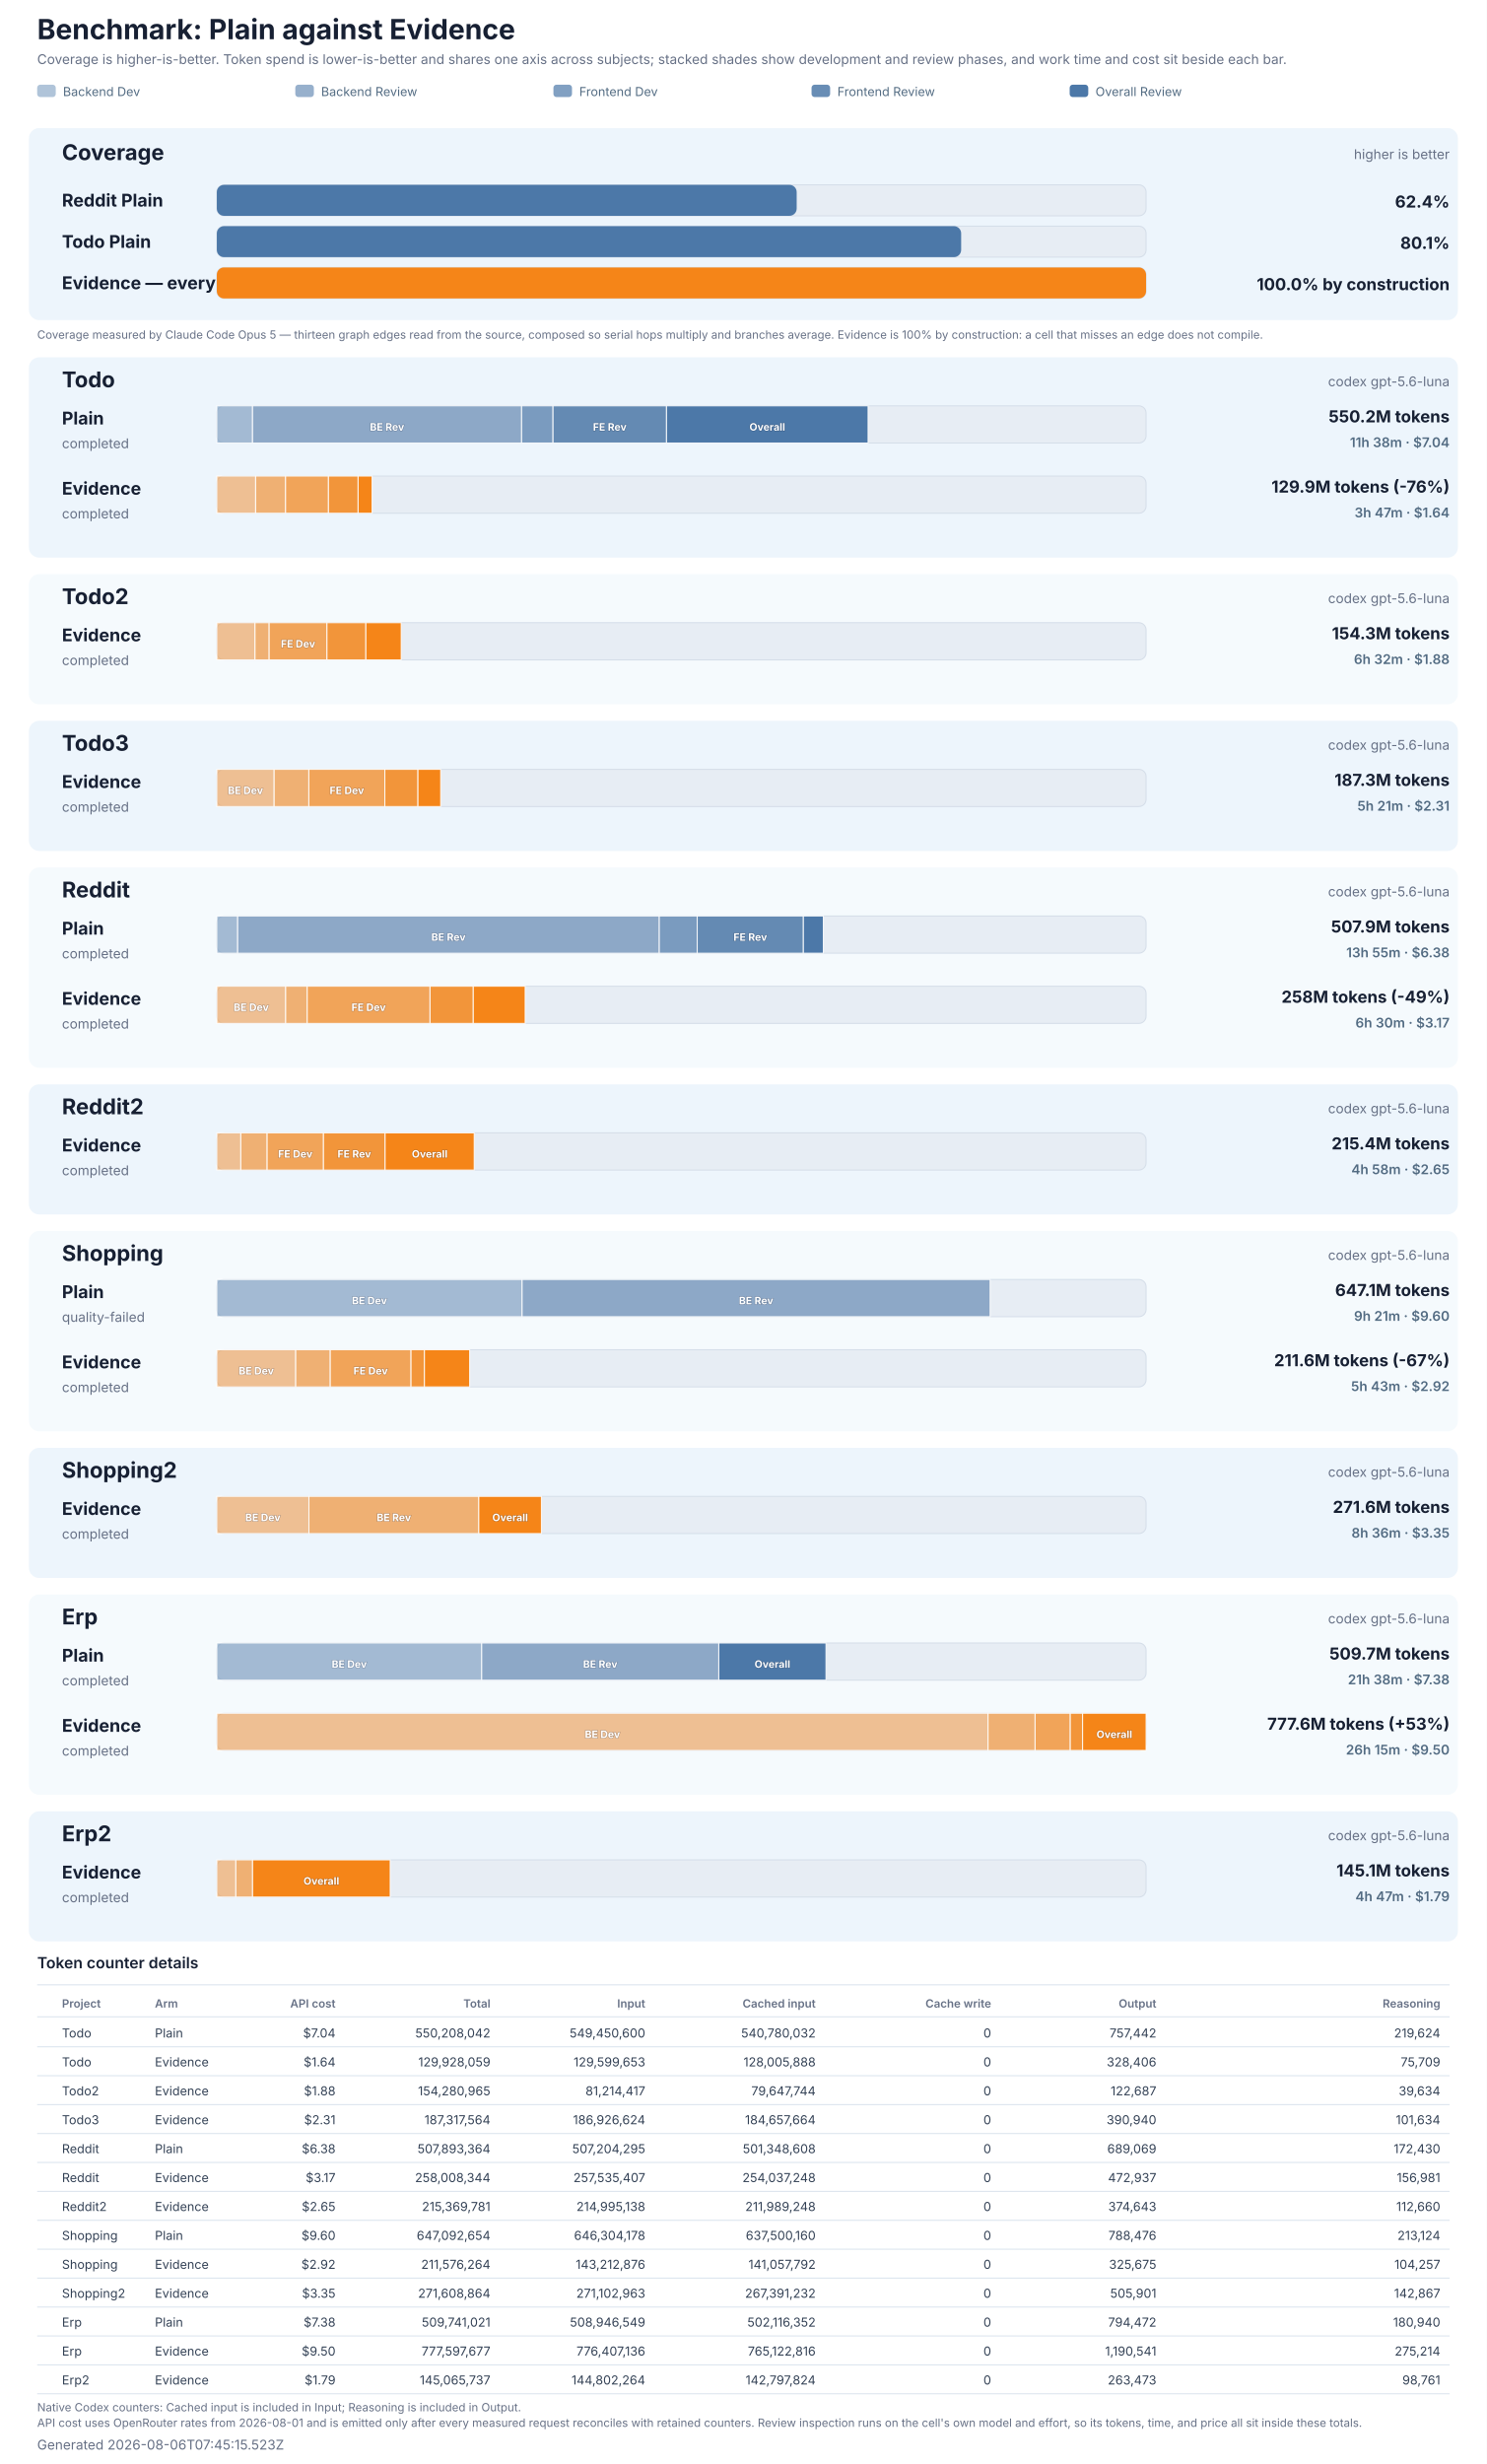
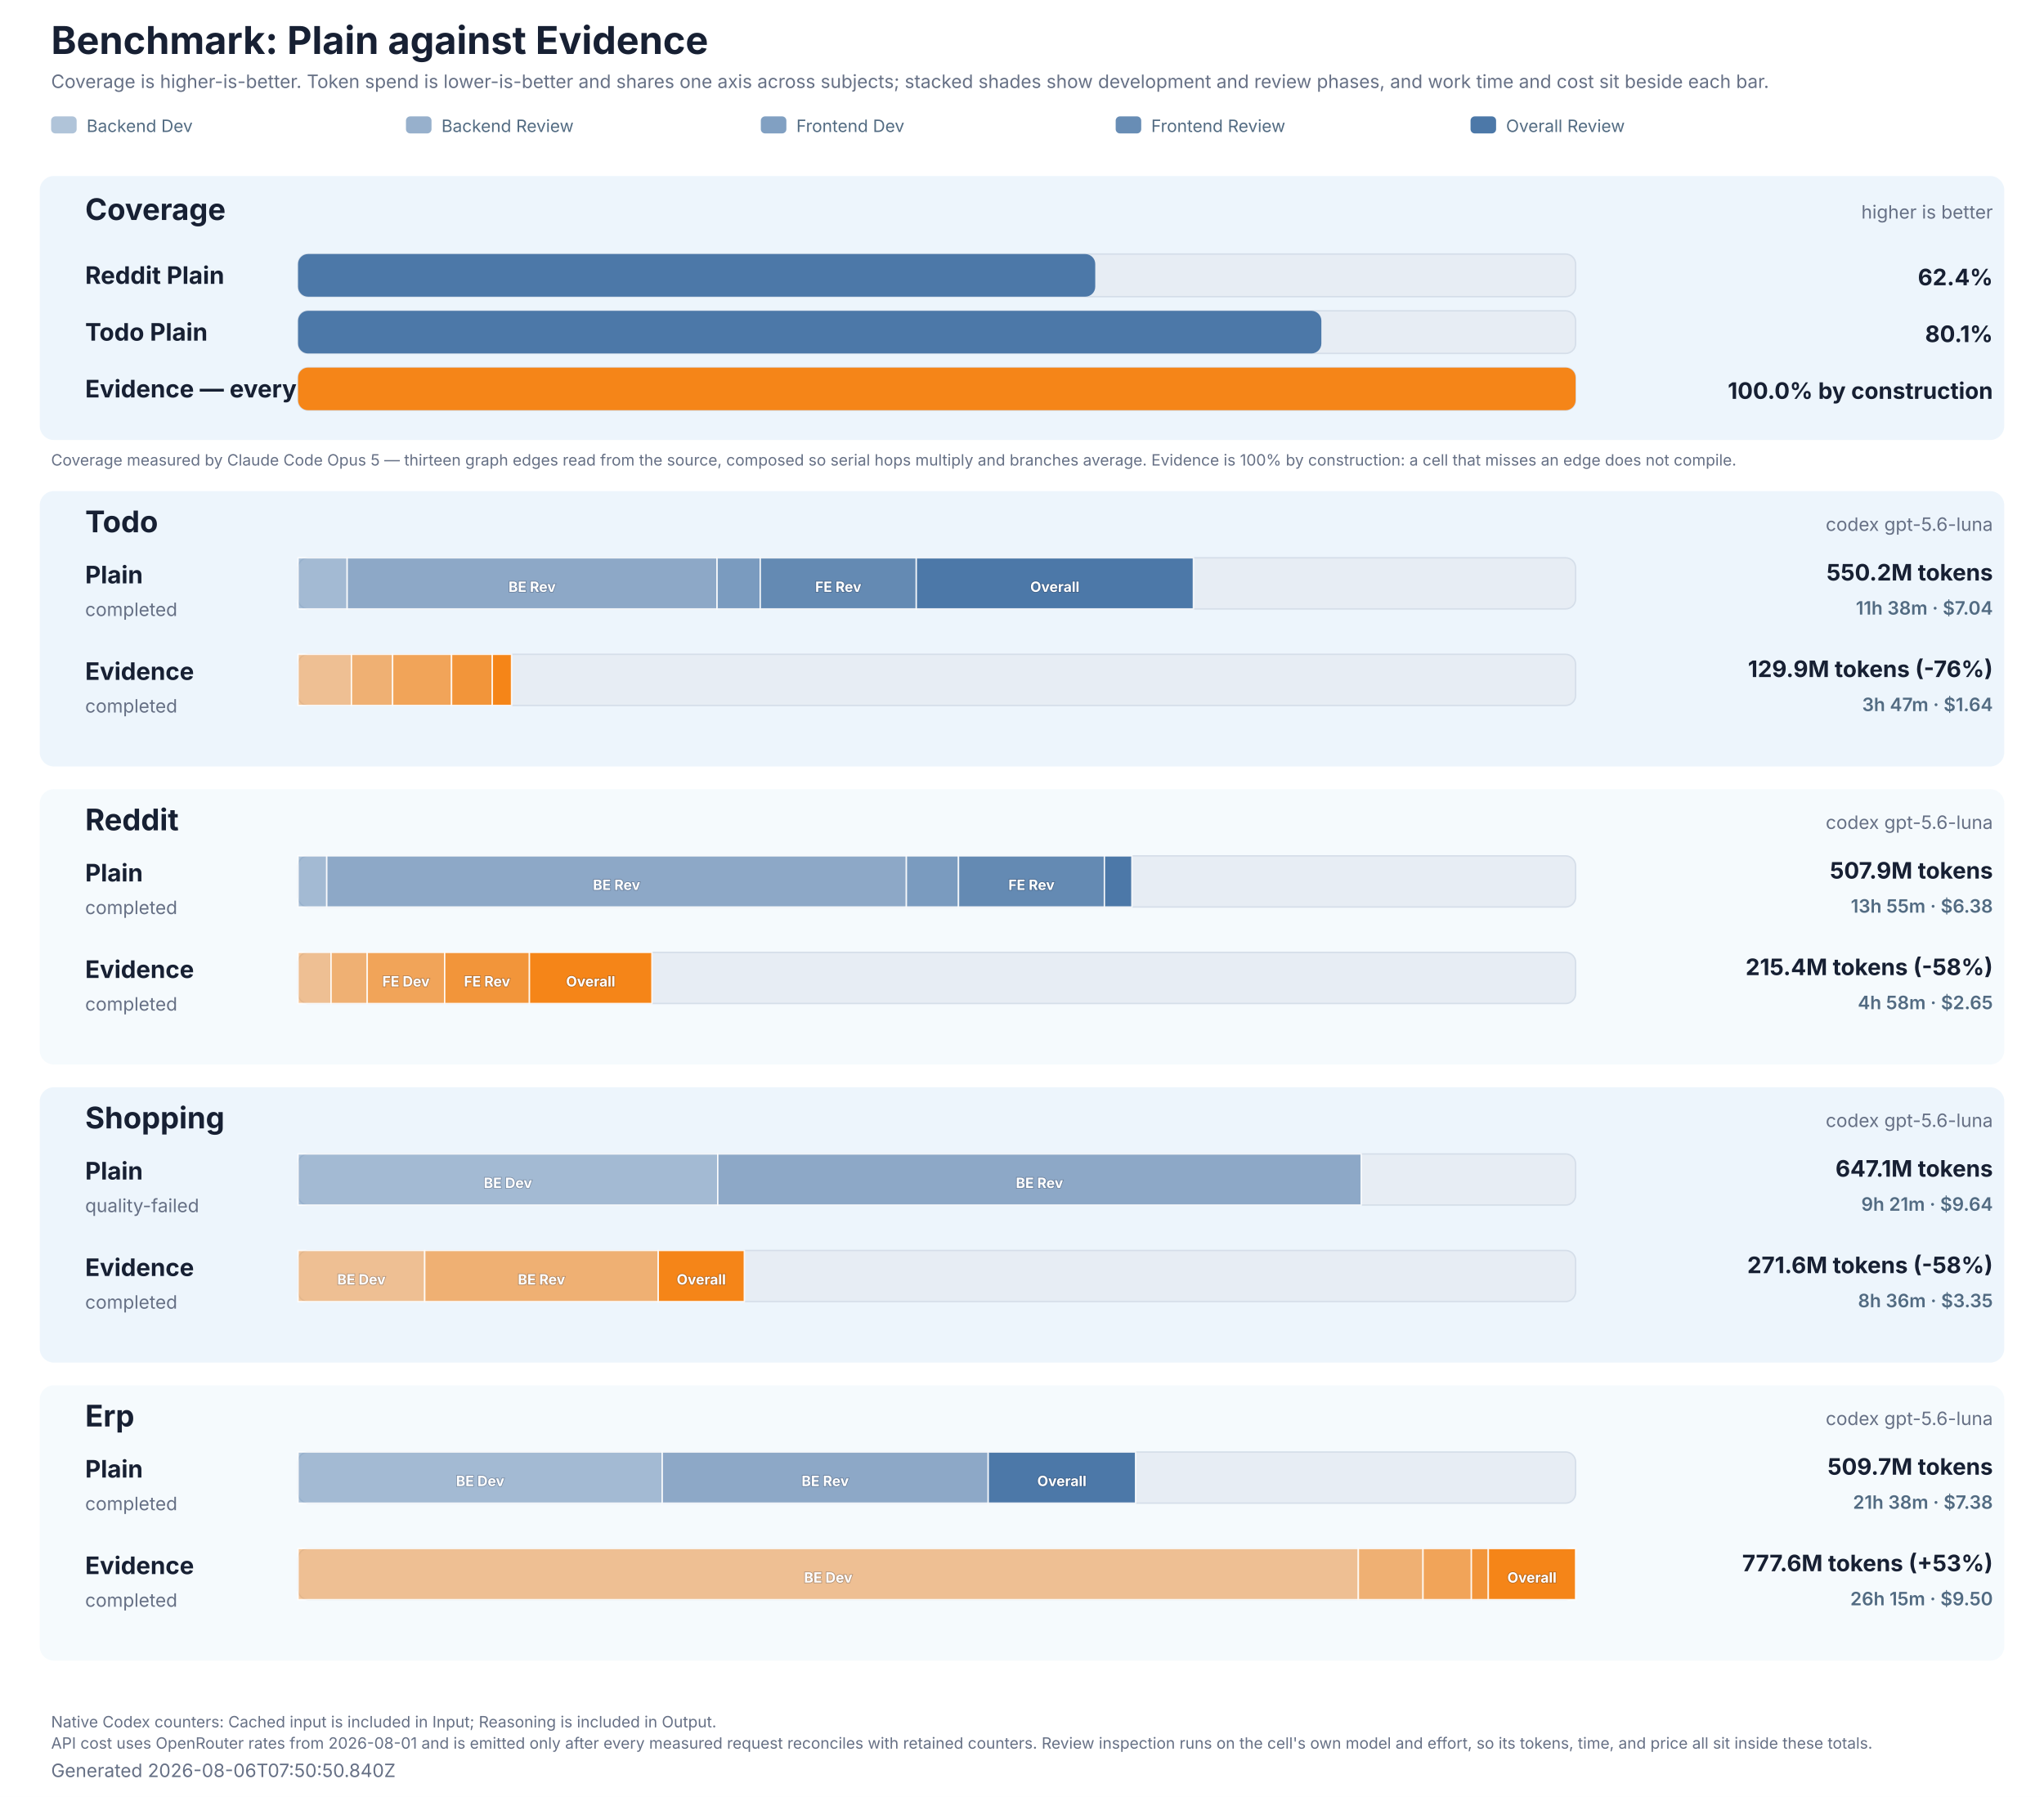
- <svg xmlns="http://www.w3.org/2000/svg" role="img" aria-labelledby="title description" viewBox="0 0 1440 2386" width="1440" height="2386">
+ <svg xmlns="http://www.w3.org/2000/svg" role="img" aria-labelledby="title description" viewBox="0 0 1440 1266" width="1440" height="1266">
  <style>
  text { font-family: Inter, ui-sans-serif, system-ui, -apple-system, BlinkMacSystemFont, 'Segoe UI', sans-serif; fill: #172033; }
  .title { font-size: 27px; font-weight: 700; }
  .subtitle, .generated, .group-meta, .row-status { font-size: 13px; fill: #667085; }
  .group { fill: #e8f2fb; }
  .group-title { font-size: 21px; font-weight: 700; }
  .row-label { font-size: 17px; font-weight: 700; }
  .value { font-size: 16px; font-weight: 700; }
  .cost-value { font-size: 13px; font-weight: 600; fill: #526b82; }
  .legend { font-size: 12px; fill: #526b82; }
  .segment-label { font-size: 10px; font-weight: 700; fill: #ffffff; paint-order: stroke; stroke: #172033; stroke-opacity: 0.28; stroke-width: 1px; }
  .phase-segment { stroke: #ffffff; stroke-opacity: 0.86; stroke-width: 1px; }
  .track { fill: #e7edf4; stroke: #d5dee9; stroke-width: 1px; }
  .empty { font-size: 15px; fill: #667085; }
  .table-title { font-size: 15px; font-weight: 600; }
  .table-header { font-size: 11px; font-weight: 600; fill: #667085; }
  .table-cell { font-size: 12px; fill: #334155; }
  .table-rule { stroke: #dbe4ee; stroke-width: 1px; }
  .table-note { font-size: 11px; fill: #667085; }
</style>
-   <rect width="1440" height="2386" fill="#ffffff" />
+   <rect width="1440" height="1266" fill="#ffffff" />
  <text x="36" y="38" class="title">Benchmark: Plain against Evidence</text>
  <text x="36" y="62" class="subtitle">Coverage is higher-is-better. Token spend is lower-is-better and shares one axis across subjects; stacked shades show development and review phases, and work time and cost sit beside each bar.</text>
  <rect x="36" y="82" width="18" height="12" rx="3" fill="#4c78a8" fill-opacity="0.44" />
  <text x="61" y="93" class="legend">Backend Dev</text>
  <rect x="286" y="82" width="18" height="12" rx="3" fill="#4c78a8" fill-opacity="0.58" />
  <text x="311" y="93" class="legend">Backend Review</text>
  <rect x="536" y="82" width="18" height="12" rx="3" fill="#4c78a8" fill-opacity="0.7" />
  <text x="561" y="93" class="legend">Frontend Dev</text>
  <rect x="786" y="82" width="18" height="12" rx="3" fill="#4c78a8" fill-opacity="0.84" />
  <text x="811" y="93" class="legend">Frontend Review</text>
  <rect x="1036" y="82" width="18" height="12" rx="3" fill="#4c78a8" fill-opacity="1" />
  <text x="1061" y="93" class="legend">Overall Review</text>
  <rect x="28" y="124" width="1384" height="186" rx="10" class="group" fill-opacity="0.78" />
  <text x="60" y="155" class="group-title">Coverage</text>
  <text x="1404" y="154" text-anchor="end" class="group-meta">higher is better</text>
  <text x="60" y="200" class="row-label" fill="#4c78a8">Reddit Plain</text>
  <rect x="210" y="179" width="900" height="30" rx="7" class="track" />
  <rect x="210" y="179" width="561.60" height="30" rx="7" fill="#4c78a8" data-coverage="62.4" />
  <text x="1404" y="201" text-anchor="end" class="value">62.4%</text>
  <text x="60" y="240" class="row-label" fill="#4c78a8">Todo Plain</text>
  <rect x="210" y="219" width="900" height="30" rx="7" class="track" />
  <rect x="210" y="219" width="720.90" height="30" rx="7" fill="#4c78a8" data-coverage="80.1" />
  <text x="1404" y="241" text-anchor="end" class="value">80.1%</text>
  <text x="60" y="280" class="row-label" fill="#f58518">Evidence — every subject</text>
  <rect x="210" y="259" width="900" height="30" rx="7" class="track" />
  <rect x="210" y="259" width="900.00" height="30" rx="7" fill="#f58518" data-coverage="100" />
  <text x="1404" y="281" text-anchor="end" class="value">100.0% by construction</text>
  <text x="36" y="328" class="table-note">Coverage measured by Claude Code Opus 5 — thirteen graph edges read from the source, composed so serial hops multiply and branches average. Evidence is 100% by construction: a cell that misses an edge does not compile.</text>
  <rect x="28" y="346" width="1384" height="194" rx="10" class="group" fill-opacity="0.78" />
  <text x="60" y="375" class="group-title">Todo</text>
  <text x="1404" y="374" text-anchor="end" class="group-meta">codex gpt-5.6-luna</text>
  <text x="60" y="411" class="row-label" fill="#4c78a8">Plain</text>
  <text x="60" y="434" class="row-status">completed</text>
  <rect x="210" y="393" width="900" height="36" rx="7" class="track" />
  <rect x="210.00" y="393" width="34.58" height="36" fill="#4c78a8" fill-opacity="0.44" class="phase-segment" data-phase="backend-development" data-tokens="29872719" />
  <rect x="244.58" y="393" width="260.61" height="36" fill="#4c78a8" fill-opacity="0.58" class="phase-segment" data-phase="backend-review" data-tokens="225165342" />
  <text x="374.88" y="417" text-anchor="middle" class="segment-label">BE Rev</text>
  <rect x="505.18" y="393" width="30.42" height="36" fill="#4c78a8" fill-opacity="0.7" class="phase-segment" data-phase="frontend-development" data-tokens="26279528" />
  <rect x="535.60" y="393" width="109.93" height="36" fill="#4c78a8" fill-opacity="0.84" class="phase-segment" data-phase="frontend-review" data-tokens="94981769" />
  <text x="590.57" y="417" text-anchor="middle" class="segment-label">FE Rev</text>
  <rect x="645.53" y="393" width="195.21" height="36" fill="#4c78a8" fill-opacity="1" class="phase-segment" data-phase="overall-review" data-tokens="168663056" />
  <text x="743.14" y="417" text-anchor="middle" class="segment-label">Overall</text>
  <text x="1404" y="409" text-anchor="end" class="value">550.2M tokens</text>
  <text x="1404" y="433" text-anchor="end" class="cost-value">11h 38m · $7.04</text>
  <text x="60" y="479" class="row-label" fill="#f58518">Evidence</text>
  <text x="60" y="502" class="row-status">completed</text>
  <rect x="210" y="461" width="900" height="36" rx="7" class="track" />
  <rect x="210.00" y="461" width="37.59" height="36" fill="#f58518" fill-opacity="0.44" class="phase-segment" data-phase="backend-development" data-tokens="32474293" />
  <rect x="247.59" y="461" width="29.01" height="36" fill="#f58518" fill-opacity="0.58" class="phase-segment" data-phase="backend-review" data-tokens="25067684" />
  <rect x="276.60" y="461" width="41.52" height="36" fill="#f58518" fill-opacity="0.7" class="phase-segment" data-phase="frontend-development" data-tokens="35876257" />
  <rect x="318.12" y="461" width="28.72" height="36" fill="#f58518" fill-opacity="0.84" class="phase-segment" data-phase="frontend-review" data-tokens="24811262" />
  <rect x="346.84" y="461" width="13.54" height="36" fill="#f58518" fill-opacity="1" class="phase-segment" data-phase="overall-review" data-tokens="11698563" />
  <text x="1404" y="477" text-anchor="end" class="value">129.9M tokens (-76%)</text>
  <text x="1404" y="501" text-anchor="end" class="cost-value">3h 47m · $1.64</text>
-   <rect x="28" y="556" width="1384" height="126" rx="10" class="group" fill-opacity="0.42" />
-   <text x="60" y="585" class="group-title">Todo2</text>
+   <rect x="28" y="556" width="1384" height="194" rx="10" class="group" fill-opacity="0.42" />
+   <text x="60" y="585" class="group-title">Reddit</text>
  <text x="1404" y="584" text-anchor="end" class="group-meta">codex gpt-5.6-luna</text>
-   <text x="60" y="621" class="row-label" fill="#f58518">Evidence</text>
+   <text x="60" y="621" class="row-label" fill="#4c78a8">Plain</text>
  <text x="60" y="644" class="row-status">completed</text>
  <rect x="210" y="603" width="900" height="36" rx="7" class="track" />
-   <rect x="210.00" y="603" width="36.97" height="36" fill="#f58518" fill-opacity="0.44" class="phase-segment" data-phase="backend-development" data-tokens="31940800" />
-   <rect x="246.97" y="603" width="13.71" height="36" fill="#f58518" fill-opacity="0.58" class="phase-segment" data-phase="backend-review" data-tokens="11849255" />
-   <rect x="260.68" y="603" width="55.99" height="36" fill="#f58518" fill-opacity="0.7" class="phase-segment" data-phase="frontend-development" data-tokens="48379152" />
-   <text x="288.68" y="627" text-anchor="middle" class="segment-label">FE Dev</text>
-   <rect x="316.68" y="603" width="37.66" height="36" fill="#f58518" fill-opacity="0.84" class="phase-segment" data-phase="frontend-review" data-tokens="32541893" />
-   <rect x="354.34" y="603" width="34.22" height="36" fill="#f58518" fill-opacity="1" class="phase-segment" data-phase="overall-review" data-tokens="29569865" />
-   <text x="1404" y="619" text-anchor="end" class="value">154.3M tokens</text>
-   <text x="1404" y="643" text-anchor="end" class="cost-value">6h 32m · $1.88</text>
-   <rect x="28" y="698" width="1384" height="126" rx="10" class="group" fill-opacity="0.78" />
-   <text x="60" y="727" class="group-title">Todo3</text>
-   <text x="1404" y="726" text-anchor="end" class="group-meta">codex gpt-5.6-luna</text>
-   <text x="60" y="763" class="row-label" fill="#f58518">Evidence</text>
-   <text x="60" y="786" class="row-status">completed</text>
-   <rect x="210" y="745" width="900" height="36" rx="7" class="track" />
-   <rect x="210.00" y="745" width="55.51" height="36" fill="#f58518" fill-opacity="0.44" class="phase-segment" data-phase="backend-development" data-tokens="47960805" />
-   <text x="237.76" y="769" text-anchor="middle" class="segment-label">BE Dev</text>
-   <rect x="265.51" y="745" width="33.62" height="36" fill="#f58518" fill-opacity="0.58" class="phase-segment" data-phase="backend-review" data-tokens="29044737" />
-   <rect x="299.13" y="745" width="73.59" height="36" fill="#f58518" fill-opacity="0.7" class="phase-segment" data-phase="frontend-development" data-tokens="63580228" />
-   <text x="335.92" y="769" text-anchor="middle" class="segment-label">FE Dev</text>
-   <rect x="372.72" y="745" width="32.07" height="36" fill="#f58518" fill-opacity="0.84" class="phase-segment" data-phase="frontend-review" data-tokens="27708257" />
-   <rect x="404.79" y="745" width="22.02" height="36" fill="#f58518" fill-opacity="1" class="phase-segment" data-phase="overall-review" data-tokens="19023537" />
-   <text x="1404" y="761" text-anchor="end" class="value">187.3M tokens</text>
-   <text x="1404" y="785" text-anchor="end" class="cost-value">5h 21m · $2.31</text>
-   <rect x="28" y="840" width="1384" height="194" rx="10" class="group" fill-opacity="0.42" />
-   <text x="60" y="869" class="group-title">Reddit</text>
-   <text x="1404" y="868" text-anchor="end" class="group-meta">codex gpt-5.6-luna</text>
-   <text x="60" y="905" class="row-label" fill="#4c78a8">Plain</text>
-   <text x="60" y="928" class="row-status">completed</text>
-   <rect x="210" y="887" width="900" height="36" rx="7" class="track" />
-   <rect x="210.00" y="887" width="20.20" height="36" fill="#4c78a8" fill-opacity="0.44" class="phase-segment" data-phase="backend-development" data-tokens="17450090" />
-   <rect x="230.20" y="887" width="408.35" height="36" fill="#4c78a8" fill-opacity="0.58" class="phase-segment" data-phase="backend-review" data-tokens="352811491" />
-   <text x="434.37" y="911" text-anchor="middle" class="segment-label">BE Rev</text>
-   <rect x="638.54" y="887" width="36.72" height="36" fill="#4c78a8" fill-opacity="0.7" class="phase-segment" data-phase="frontend-development" data-tokens="31723600" />
-   <rect x="675.26" y="887" width="102.82" height="36" fill="#4c78a8" fill-opacity="0.84" class="phase-segment" data-phase="frontend-review" data-tokens="88835486" />
-   <text x="726.67" y="911" text-anchor="middle" class="segment-label">FE Rev</text>
-   <rect x="778.08" y="887" width="19.33" height="36" fill="#4c78a8" fill-opacity="1" class="phase-segment" data-phase="overall-review" data-tokens="16705282" />
-   <text x="1404" y="903" text-anchor="end" class="value">507.9M tokens</text>
-   <text x="1404" y="927" text-anchor="end" class="cost-value">13h 55m · $6.38</text>
-   <text x="60" y="973" class="row-label" fill="#f58518">Evidence</text>
-   <text x="60" y="996" class="row-status">completed</text>
-   <rect x="210" y="955" width="900" height="36" rx="7" class="track" />
-   <rect x="210.00" y="955" width="66.69" height="36" fill="#f58518" fill-opacity="0.44" class="phase-segment" data-phase="backend-development" data-tokens="57619976" />
-   <text x="243.34" y="979" text-anchor="middle" class="segment-label">BE Dev</text>
-   <rect x="276.69" y="955" width="20.88" height="36" fill="#f58518" fill-opacity="0.58" class="phase-segment" data-phase="backend-review" data-tokens="18040982" />
-   <rect x="297.57" y="955" width="118.92" height="36" fill="#f58518" fill-opacity="0.7" class="phase-segment" data-phase="frontend-development" data-tokens="102746093" />
-   <text x="357.03" y="979" text-anchor="middle" class="segment-label">FE Dev</text>
-   <rect x="416.49" y="955" width="41.88" height="36" fill="#f58518" fill-opacity="0.84" class="phase-segment" data-phase="frontend-review" data-tokens="36181455" />
-   <rect x="458.37" y="955" width="50.25" height="36" fill="#f58518" fill-opacity="1" class="phase-segment" data-phase="overall-review" data-tokens="43419838" />
-   <text x="1404" y="971" text-anchor="end" class="value">258M tokens (-49%)</text>
-   <text x="1404" y="995" text-anchor="end" class="cost-value">6h 30m · $3.17</text>
-   <rect x="28" y="1050" width="1384" height="126" rx="10" class="group" fill-opacity="0.78" />
-   <text x="60" y="1079" class="group-title">Reddit2</text>
-   <text x="1404" y="1078" text-anchor="end" class="group-meta">codex gpt-5.6-luna</text>
-   <text x="60" y="1115" class="row-label" fill="#f58518">Evidence</text>
-   <text x="60" y="1138" class="row-status">completed</text>
-   <rect x="210" y="1097" width="900" height="36" rx="7" class="track" />
-   <rect x="210.00" y="1097" width="23.24" height="36" fill="#f58518" fill-opacity="0.44" class="phase-segment" data-phase="backend-development" data-tokens="20078882" />
-   <rect x="233.24" y="1097" width="25.49" height="36" fill="#f58518" fill-opacity="0.58" class="phase-segment" data-phase="backend-review" data-tokens="22019408" />
-   <rect x="258.73" y="1097" width="54.56" height="36" fill="#f58518" fill-opacity="0.7" class="phase-segment" data-phase="frontend-development" data-tokens="47141668" />
-   <text x="286.01" y="1121" text-anchor="middle" class="segment-label">FE Dev</text>
-   <rect x="313.29" y="1097" width="59.70" height="36" fill="#f58518" fill-opacity="0.84" class="phase-segment" data-phase="frontend-review" data-tokens="51584370" />
-   <text x="343.14" y="1121" text-anchor="middle" class="segment-label">FE Rev</text>
-   <rect x="372.99" y="1097" width="86.28" height="36" fill="#f58518" fill-opacity="1" class="phase-segment" data-phase="overall-review" data-tokens="74545453" />
-   <text x="416.13" y="1121" text-anchor="middle" class="segment-label">Overall</text>
-   <text x="1404" y="1113" text-anchor="end" class="value">215.4M tokens</text>
-   <text x="1404" y="1137" text-anchor="end" class="cost-value">4h 58m · $2.65</text>
-   <rect x="28" y="1192" width="1384" height="194" rx="10" class="group" fill-opacity="0.42" />
-   <text x="60" y="1221" class="group-title">Shopping</text>
-   <text x="1404" y="1220" text-anchor="end" class="group-meta">codex gpt-5.6-luna</text>
-   <text x="60" y="1257" class="row-label" fill="#4c78a8">Plain</text>
-   <text x="60" y="1280" class="row-status">quality-failed</text>
-   <rect x="210" y="1239" width="900" height="36" rx="7" class="track" />
-   <rect x="210.00" y="1239" width="295.66" height="36" fill="#4c78a8" fill-opacity="0.44" class="phase-segment" data-phase="backend-development" data-tokens="255451467" />
-   <text x="357.83" y="1263" text-anchor="middle" class="segment-label">BE Dev</text>
-   <rect x="505.66" y="1239" width="453.29" height="36" fill="#4c78a8" fill-opacity="0.58" class="phase-segment" data-phase="backend-review" data-tokens="391641187" />
-   <text x="732.31" y="1263" text-anchor="middle" class="segment-label">BE Rev</text>
-   <text x="1404" y="1255" text-anchor="end" class="value">647.1M tokens</text>
-   <text x="1404" y="1279" text-anchor="end" class="cost-value">9h 21m · $9.60</text>
-   <text x="60" y="1325" class="row-label" fill="#f58518">Evidence</text>
-   <text x="60" y="1348" class="row-status">completed</text>
-   <rect x="210" y="1307" width="900" height="36" rx="7" class="track" />
-   <rect x="210.00" y="1307" width="76.42" height="36" fill="#f58518" fill-opacity="0.44" class="phase-segment" data-phase="backend-development" data-tokens="66022752" />
-   <text x="248.21" y="1331" text-anchor="middle" class="segment-label">BE Dev</text>
-   <rect x="286.42" y="1307" width="33.45" height="36" fill="#f58518" fill-opacity="0.58" class="phase-segment" data-phase="backend-review" data-tokens="28897976" />
-   <rect x="319.86" y="1307" width="78.22" height="36" fill="#f58518" fill-opacity="0.7" class="phase-segment" data-phase="frontend-development" data-tokens="67583789" />
-   <text x="358.97" y="1331" text-anchor="middle" class="segment-label">FE Dev</text>
-   <rect x="398.08" y="1307" width="13.00" height="36" fill="#f58518" fill-opacity="0.84" class="phase-segment" data-phase="frontend-review" data-tokens="11235326" />
-   <rect x="411.09" y="1307" width="43.79" height="36" fill="#f58518" fill-opacity="1" class="phase-segment" data-phase="overall-review" data-tokens="37836421" />
-   <text x="1404" y="1323" text-anchor="end" class="value">211.6M tokens (-67%)</text>
-   <text x="1404" y="1347" text-anchor="end" class="cost-value">5h 43m · $2.92</text>
-   <rect x="28" y="1402" width="1384" height="126" rx="10" class="group" fill-opacity="0.78" />
-   <text x="60" y="1431" class="group-title">Shopping2</text>
-   <text x="1404" y="1430" text-anchor="end" class="group-meta">codex gpt-5.6-luna</text>
-   <text x="60" y="1467" class="row-label" fill="#f58518">Evidence</text>
-   <text x="60" y="1490" class="row-status">completed</text>
-   <rect x="210" y="1449" width="900" height="36" rx="7" class="track" />
-   <rect x="210.00" y="1449" width="89.21" height="36" fill="#f58518" fill-opacity="0.44" class="phase-segment" data-phase="backend-development" data-tokens="77076340" />
-   <text x="254.60" y="1473" text-anchor="middle" class="segment-label">BE Dev</text>
-   <rect x="299.21" y="1449" width="164.55" height="36" fill="#f58518" fill-opacity="0.58" class="phase-segment" data-phase="backend-review" data-tokens="142169643" />
-   <text x="381.48" y="1473" text-anchor="middle" class="segment-label">BE Rev</text>
-   <rect x="463.76" y="1449" width="60.61" height="36" fill="#f58518" fill-opacity="1" class="phase-segment" data-phase="overall-review" data-tokens="52362881" />
-   <text x="494.06" y="1473" text-anchor="middle" class="segment-label">Overall</text>
-   <text x="1404" y="1465" text-anchor="end" class="value">271.6M tokens</text>
-   <text x="1404" y="1489" text-anchor="end" class="cost-value">8h 36m · $3.35</text>
-   <rect x="28" y="1544" width="1384" height="194" rx="10" class="group" fill-opacity="0.42" />
-   <text x="60" y="1573" class="group-title">Erp</text>
-   <text x="1404" y="1572" text-anchor="end" class="group-meta">codex gpt-5.6-luna</text>
-   <text x="60" y="1609" class="row-label" fill="#4c78a8">Plain</text>
-   <text x="60" y="1632" class="row-status">completed</text>
-   <rect x="210" y="1591" width="900" height="36" rx="7" class="track" />
-   <rect x="210.00" y="1591" width="256.55" height="36" fill="#4c78a8" fill-opacity="0.44" class="phase-segment" data-phase="backend-development" data-tokens="221659787" />
-   <text x="338.28" y="1615" text-anchor="middle" class="segment-label">BE Dev</text>
-   <rect x="466.55" y="1591" width="229.64" height="36" fill="#4c78a8" fill-opacity="0.58" class="phase-segment" data-phase="backend-review" data-tokens="198406214" />
-   <text x="581.37" y="1615" text-anchor="middle" class="segment-label">BE Rev</text>
-   <rect x="696.19" y="1591" width="103.79" height="36" fill="#4c78a8" fill-opacity="1" class="phase-segment" data-phase="overall-review" data-tokens="89675020" />
-   <text x="748.08" y="1615" text-anchor="middle" class="segment-label">Overall</text>
-   <text x="1404" y="1607" text-anchor="end" class="value">509.7M tokens</text>
-   <text x="1404" y="1631" text-anchor="end" class="cost-value">21h 38m · $7.38</text>
-   <text x="60" y="1677" class="row-label" fill="#f58518">Evidence</text>
-   <text x="60" y="1700" class="row-status">completed</text>
-   <rect x="210" y="1659" width="900" height="36" rx="7" class="track" />
-   <rect x="210.00" y="1659" width="746.95" height="36" fill="#f58518" fill-opacity="0.44" class="phase-segment" data-phase="backend-development" data-tokens="645364359" />
-   <text x="583.48" y="1683" text-anchor="middle" class="segment-label">BE Dev</text>
-   <rect x="956.95" y="1659" width="45.56" height="36" fill="#f58518" fill-opacity="0.58" class="phase-segment" data-phase="backend-review" data-tokens="39360505" />
-   <rect x="1002.51" y="1659" width="34.08" height="36" fill="#f58518" fill-opacity="0.7" class="phase-segment" data-phase="frontend-development" data-tokens="29445251" />
-   <rect x="1036.59" y="1659" width="11.93" height="36" fill="#f58518" fill-opacity="0.84" class="phase-segment" data-phase="frontend-review" data-tokens="10307041" />
-   <rect x="1048.52" y="1659" width="61.48" height="36" fill="#f58518" fill-opacity="1" class="phase-segment" data-phase="overall-review" data-tokens="53120521" />
-   <text x="1079.26" y="1683" text-anchor="middle" class="segment-label">Overall</text>
-   <text x="1404" y="1675" text-anchor="end" class="value">777.6M tokens (+53%)</text>
-   <text x="1404" y="1699" text-anchor="end" class="cost-value">26h 15m · $9.50</text>
-   <rect x="28" y="1754" width="1384" height="126" rx="10" class="group" fill-opacity="0.78" />
-   <text x="60" y="1783" class="group-title">Erp2</text>
-   <text x="1404" y="1782" text-anchor="end" class="group-meta">codex gpt-5.6-luna</text>
-   <text x="60" y="1819" class="row-label" fill="#f58518">Evidence</text>
-   <text x="60" y="1842" class="row-status">completed</text>
-   <rect x="210" y="1801" width="900" height="36" rx="7" class="track" />
-   <rect x="210.00" y="1801" width="18.42" height="36" fill="#f58518" fill-opacity="0.44" class="phase-segment" data-phase="backend-development" data-tokens="15916136" />
-   <rect x="228.42" y="1801" width="16.21" height="36" fill="#f58518" fill-opacity="0.58" class="phase-segment" data-phase="backend-review" data-tokens="14001827" />
-   <rect x="244.63" y="1801" width="133.27" height="36" fill="#f58518" fill-opacity="1" class="phase-segment" data-phase="overall-review" data-tokens="115147774" />
-   <text x="311.26" y="1825" text-anchor="middle" class="segment-label">Overall</text>
-   <text x="1404" y="1817" text-anchor="end" class="value">145.1M tokens</text>
-   <text x="1404" y="1841" text-anchor="end" class="cost-value">4h 47m · $1.79</text>
-   <text x="36" y="1906" class="table-title">Token counter details</text>
-   <line x1="36" y1="1922" x2="1404" y2="1922" class="table-rule" />
-   <text x="60" y="1944" class="table-header">Project</text>
-   <text x="150" y="1944" class="table-header">Arm</text>
-   <text x="325" y="1944" text-anchor="end" class="table-header">API cost</text>
-   <text x="475" y="1944" text-anchor="end" class="table-header">Total</text>
-   <text x="625" y="1944" text-anchor="end" class="table-header">Input</text>
-   <text x="790" y="1944" text-anchor="end" class="table-header">Cached input</text>
-   <text x="960" y="1944" text-anchor="end" class="table-header">Cache write</text>
-   <text x="1120" y="1944" text-anchor="end" class="table-header">Output</text>
-   <text x="1395" y="1944" text-anchor="end" class="table-header">Reasoning</text>
-   <line x1="36" y1="1953" x2="1404" y2="1953" class="table-rule" />
-   <text x="60" y="1973" class="table-cell">Todo</text>
-   <text x="150" y="1973" class="table-cell">Plain</text>
-   <text x="325" y="1973" text-anchor="end" class="table-cell">$7.04</text>
-   <text x="475" y="1973" text-anchor="end" class="table-cell">550,208,042</text>
-   <text x="625" y="1973" text-anchor="end" class="table-cell">549,450,600</text>
-   <text x="790" y="1973" text-anchor="end" class="table-cell">540,780,032</text>
-   <text x="960" y="1973" text-anchor="end" class="table-cell">0</text>
-   <text x="1120" y="1973" text-anchor="end" class="table-cell">757,442</text>
-   <text x="1395" y="1973" text-anchor="end" class="table-cell">219,624</text>
-   <line x1="36" y1="1982" x2="1404" y2="1982" class="table-rule" />
-   <text x="60" y="2001" class="table-cell">Todo</text>
-   <text x="150" y="2001" class="table-cell">Evidence</text>
-   <text x="325" y="2001" text-anchor="end" class="table-cell">$1.64</text>
-   <text x="475" y="2001" text-anchor="end" class="table-cell">129,928,059</text>
-   <text x="625" y="2001" text-anchor="end" class="table-cell">129,599,653</text>
-   <text x="790" y="2001" text-anchor="end" class="table-cell">128,005,888</text>
-   <text x="960" y="2001" text-anchor="end" class="table-cell">0</text>
-   <text x="1120" y="2001" text-anchor="end" class="table-cell">328,406</text>
-   <text x="1395" y="2001" text-anchor="end" class="table-cell">75,709</text>
-   <line x1="36" y1="2010" x2="1404" y2="2010" class="table-rule" />
-   <text x="60" y="2029" class="table-cell">Todo2</text>
-   <text x="150" y="2029" class="table-cell">Evidence</text>
-   <text x="325" y="2029" text-anchor="end" class="table-cell">$1.88</text>
-   <text x="475" y="2029" text-anchor="end" class="table-cell">154,280,965</text>
-   <text x="625" y="2029" text-anchor="end" class="table-cell">81,214,417</text>
-   <text x="790" y="2029" text-anchor="end" class="table-cell">79,647,744</text>
-   <text x="960" y="2029" text-anchor="end" class="table-cell">0</text>
-   <text x="1120" y="2029" text-anchor="end" class="table-cell">122,687</text>
-   <text x="1395" y="2029" text-anchor="end" class="table-cell">39,634</text>
-   <line x1="36" y1="2038" x2="1404" y2="2038" class="table-rule" />
-   <text x="60" y="2057" class="table-cell">Todo3</text>
-   <text x="150" y="2057" class="table-cell">Evidence</text>
-   <text x="325" y="2057" text-anchor="end" class="table-cell">$2.31</text>
-   <text x="475" y="2057" text-anchor="end" class="table-cell">187,317,564</text>
-   <text x="625" y="2057" text-anchor="end" class="table-cell">186,926,624</text>
-   <text x="790" y="2057" text-anchor="end" class="table-cell">184,657,664</text>
-   <text x="960" y="2057" text-anchor="end" class="table-cell">0</text>
-   <text x="1120" y="2057" text-anchor="end" class="table-cell">390,940</text>
-   <text x="1395" y="2057" text-anchor="end" class="table-cell">101,634</text>
-   <line x1="36" y1="2066" x2="1404" y2="2066" class="table-rule" />
-   <text x="60" y="2085" class="table-cell">Reddit</text>
-   <text x="150" y="2085" class="table-cell">Plain</text>
-   <text x="325" y="2085" text-anchor="end" class="table-cell">$6.38</text>
-   <text x="475" y="2085" text-anchor="end" class="table-cell">507,893,364</text>
-   <text x="625" y="2085" text-anchor="end" class="table-cell">507,204,295</text>
-   <text x="790" y="2085" text-anchor="end" class="table-cell">501,348,608</text>
-   <text x="960" y="2085" text-anchor="end" class="table-cell">0</text>
-   <text x="1120" y="2085" text-anchor="end" class="table-cell">689,069</text>
-   <text x="1395" y="2085" text-anchor="end" class="table-cell">172,430</text>
-   <line x1="36" y1="2094" x2="1404" y2="2094" class="table-rule" />
-   <text x="60" y="2113" class="table-cell">Reddit</text>
-   <text x="150" y="2113" class="table-cell">Evidence</text>
-   <text x="325" y="2113" text-anchor="end" class="table-cell">$3.17</text>
-   <text x="475" y="2113" text-anchor="end" class="table-cell">258,008,344</text>
-   <text x="625" y="2113" text-anchor="end" class="table-cell">257,535,407</text>
-   <text x="790" y="2113" text-anchor="end" class="table-cell">254,037,248</text>
-   <text x="960" y="2113" text-anchor="end" class="table-cell">0</text>
-   <text x="1120" y="2113" text-anchor="end" class="table-cell">472,937</text>
-   <text x="1395" y="2113" text-anchor="end" class="table-cell">156,981</text>
-   <line x1="36" y1="2122" x2="1404" y2="2122" class="table-rule" />
-   <text x="60" y="2141" class="table-cell">Reddit2</text>
-   <text x="150" y="2141" class="table-cell">Evidence</text>
-   <text x="325" y="2141" text-anchor="end" class="table-cell">$2.65</text>
-   <text x="475" y="2141" text-anchor="end" class="table-cell">215,369,781</text>
-   <text x="625" y="2141" text-anchor="end" class="table-cell">214,995,138</text>
-   <text x="790" y="2141" text-anchor="end" class="table-cell">211,989,248</text>
-   <text x="960" y="2141" text-anchor="end" class="table-cell">0</text>
-   <text x="1120" y="2141" text-anchor="end" class="table-cell">374,643</text>
-   <text x="1395" y="2141" text-anchor="end" class="table-cell">112,660</text>
-   <line x1="36" y1="2150" x2="1404" y2="2150" class="table-rule" />
-   <text x="60" y="2169" class="table-cell">Shopping</text>
-   <text x="150" y="2169" class="table-cell">Plain</text>
-   <text x="325" y="2169" text-anchor="end" class="table-cell">$9.60</text>
-   <text x="475" y="2169" text-anchor="end" class="table-cell">647,092,654</text>
-   <text x="625" y="2169" text-anchor="end" class="table-cell">646,304,178</text>
-   <text x="790" y="2169" text-anchor="end" class="table-cell">637,500,160</text>
-   <text x="960" y="2169" text-anchor="end" class="table-cell">0</text>
-   <text x="1120" y="2169" text-anchor="end" class="table-cell">788,476</text>
-   <text x="1395" y="2169" text-anchor="end" class="table-cell">213,124</text>
-   <line x1="36" y1="2178" x2="1404" y2="2178" class="table-rule" />
-   <text x="60" y="2197" class="table-cell">Shopping</text>
-   <text x="150" y="2197" class="table-cell">Evidence</text>
-   <text x="325" y="2197" text-anchor="end" class="table-cell">$2.92</text>
-   <text x="475" y="2197" text-anchor="end" class="table-cell">211,576,264</text>
-   <text x="625" y="2197" text-anchor="end" class="table-cell">143,212,876</text>
-   <text x="790" y="2197" text-anchor="end" class="table-cell">141,057,792</text>
-   <text x="960" y="2197" text-anchor="end" class="table-cell">0</text>
-   <text x="1120" y="2197" text-anchor="end" class="table-cell">325,675</text>
-   <text x="1395" y="2197" text-anchor="end" class="table-cell">104,257</text>
-   <line x1="36" y1="2206" x2="1404" y2="2206" class="table-rule" />
-   <text x="60" y="2225" class="table-cell">Shopping2</text>
-   <text x="150" y="2225" class="table-cell">Evidence</text>
-   <text x="325" y="2225" text-anchor="end" class="table-cell">$3.35</text>
-   <text x="475" y="2225" text-anchor="end" class="table-cell">271,608,864</text>
-   <text x="625" y="2225" text-anchor="end" class="table-cell">271,102,963</text>
-   <text x="790" y="2225" text-anchor="end" class="table-cell">267,391,232</text>
-   <text x="960" y="2225" text-anchor="end" class="table-cell">0</text>
-   <text x="1120" y="2225" text-anchor="end" class="table-cell">505,901</text>
-   <text x="1395" y="2225" text-anchor="end" class="table-cell">142,867</text>
-   <line x1="36" y1="2234" x2="1404" y2="2234" class="table-rule" />
-   <text x="60" y="2253" class="table-cell">Erp</text>
-   <text x="150" y="2253" class="table-cell">Plain</text>
-   <text x="325" y="2253" text-anchor="end" class="table-cell">$7.38</text>
-   <text x="475" y="2253" text-anchor="end" class="table-cell">509,741,021</text>
-   <text x="625" y="2253" text-anchor="end" class="table-cell">508,946,549</text>
-   <text x="790" y="2253" text-anchor="end" class="table-cell">502,116,352</text>
-   <text x="960" y="2253" text-anchor="end" class="table-cell">0</text>
-   <text x="1120" y="2253" text-anchor="end" class="table-cell">794,472</text>
-   <text x="1395" y="2253" text-anchor="end" class="table-cell">180,940</text>
-   <line x1="36" y1="2262" x2="1404" y2="2262" class="table-rule" />
-   <text x="60" y="2281" class="table-cell">Erp</text>
-   <text x="150" y="2281" class="table-cell">Evidence</text>
-   <text x="325" y="2281" text-anchor="end" class="table-cell">$9.50</text>
-   <text x="475" y="2281" text-anchor="end" class="table-cell">777,597,677</text>
-   <text x="625" y="2281" text-anchor="end" class="table-cell">776,407,136</text>
-   <text x="790" y="2281" text-anchor="end" class="table-cell">765,122,816</text>
-   <text x="960" y="2281" text-anchor="end" class="table-cell">0</text>
-   <text x="1120" y="2281" text-anchor="end" class="table-cell">1,190,541</text>
-   <text x="1395" y="2281" text-anchor="end" class="table-cell">275,214</text>
-   <line x1="36" y1="2290" x2="1404" y2="2290" class="table-rule" />
-   <text x="60" y="2309" class="table-cell">Erp2</text>
-   <text x="150" y="2309" class="table-cell">Evidence</text>
-   <text x="325" y="2309" text-anchor="end" class="table-cell">$1.79</text>
-   <text x="475" y="2309" text-anchor="end" class="table-cell">145,065,737</text>
-   <text x="625" y="2309" text-anchor="end" class="table-cell">144,802,264</text>
-   <text x="790" y="2309" text-anchor="end" class="table-cell">142,797,824</text>
-   <text x="960" y="2309" text-anchor="end" class="table-cell">0</text>
-   <text x="1120" y="2309" text-anchor="end" class="table-cell">263,473</text>
-   <text x="1395" y="2309" text-anchor="end" class="table-cell">98,761</text>
-   <line x1="36" y1="2318" x2="1404" y2="2318" class="table-rule" />
-   <text x="36" y="2335" class="table-note">Native Codex counters: Cached input is included in Input; Reasoning is included in Output.</text>
-   <text x="36" y="2350" class="table-note">API cost uses OpenRouter rates from 2026-08-01 and is emitted only after every measured request reconciles with retained counters. Review inspection runs on the cell's own model and effort, so its tokens, time, and price all sit inside these totals.</text>
-   <text x="36" y="2372" class="generated">Generated 2026-08-06T07:45:15.523Z</text>
+   <rect x="210.00" y="603" width="20.20" height="36" fill="#4c78a8" fill-opacity="0.44" class="phase-segment" data-phase="backend-development" data-tokens="17450090" />
+   <rect x="230.20" y="603" width="408.35" height="36" fill="#4c78a8" fill-opacity="0.58" class="phase-segment" data-phase="backend-review" data-tokens="352811491" />
+   <text x="434.37" y="627" text-anchor="middle" class="segment-label">BE Rev</text>
+   <rect x="638.54" y="603" width="36.72" height="36" fill="#4c78a8" fill-opacity="0.7" class="phase-segment" data-phase="frontend-development" data-tokens="31723600" />
+   <rect x="675.26" y="603" width="102.82" height="36" fill="#4c78a8" fill-opacity="0.84" class="phase-segment" data-phase="frontend-review" data-tokens="88835486" />
+   <text x="726.67" y="627" text-anchor="middle" class="segment-label">FE Rev</text>
+   <rect x="778.08" y="603" width="19.33" height="36" fill="#4c78a8" fill-opacity="1" class="phase-segment" data-phase="overall-review" data-tokens="16705282" />
+   <text x="1404" y="619" text-anchor="end" class="value">507.9M tokens</text>
+   <text x="1404" y="643" text-anchor="end" class="cost-value">13h 55m · $6.38</text>
+   <text x="60" y="689" class="row-label" fill="#f58518">Evidence</text>
+   <text x="60" y="712" class="row-status">completed</text>
+   <rect x="210" y="671" width="900" height="36" rx="7" class="track" />
+   <rect x="210.00" y="671" width="23.24" height="36" fill="#f58518" fill-opacity="0.44" class="phase-segment" data-phase="backend-development" data-tokens="20078882" />
+   <rect x="233.24" y="671" width="25.49" height="36" fill="#f58518" fill-opacity="0.58" class="phase-segment" data-phase="backend-review" data-tokens="22019408" />
+   <rect x="258.73" y="671" width="54.56" height="36" fill="#f58518" fill-opacity="0.7" class="phase-segment" data-phase="frontend-development" data-tokens="47141668" />
+   <text x="286.01" y="695" text-anchor="middle" class="segment-label">FE Dev</text>
+   <rect x="313.29" y="671" width="59.70" height="36" fill="#f58518" fill-opacity="0.84" class="phase-segment" data-phase="frontend-review" data-tokens="51584370" />
+   <text x="343.14" y="695" text-anchor="middle" class="segment-label">FE Rev</text>
+   <rect x="372.99" y="671" width="86.28" height="36" fill="#f58518" fill-opacity="1" class="phase-segment" data-phase="overall-review" data-tokens="74545453" />
+   <text x="416.13" y="695" text-anchor="middle" class="segment-label">Overall</text>
+   <text x="1404" y="687" text-anchor="end" class="value">215.4M tokens (-58%)</text>
+   <text x="1404" y="711" text-anchor="end" class="cost-value">4h 58m · $2.65</text>
+   <rect x="28" y="766" width="1384" height="194" rx="10" class="group" fill-opacity="0.78" />
+   <text x="60" y="795" class="group-title">Shopping</text>
+   <text x="1404" y="794" text-anchor="end" class="group-meta">codex gpt-5.6-luna</text>
+   <text x="60" y="831" class="row-label" fill="#4c78a8">Plain</text>
+   <text x="60" y="854" class="row-status">quality-failed</text>
+   <rect x="210" y="813" width="900" height="36" rx="7" class="track" />
+   <rect x="210.00" y="813" width="295.66" height="36" fill="#4c78a8" fill-opacity="0.44" class="phase-segment" data-phase="backend-development" data-tokens="255451467" />
+   <text x="357.83" y="837" text-anchor="middle" class="segment-label">BE Dev</text>
+   <rect x="505.66" y="813" width="453.29" height="36" fill="#4c78a8" fill-opacity="0.58" class="phase-segment" data-phase="backend-review" data-tokens="391641187" />
+   <text x="732.31" y="837" text-anchor="middle" class="segment-label">BE Rev</text>
+   <text x="1404" y="829" text-anchor="end" class="value">647.1M tokens</text>
+   <text x="1404" y="853" text-anchor="end" class="cost-value">9h 21m · $9.64</text>
+   <text x="60" y="899" class="row-label" fill="#f58518">Evidence</text>
+   <text x="60" y="922" class="row-status">completed</text>
+   <rect x="210" y="881" width="900" height="36" rx="7" class="track" />
+   <rect x="210.00" y="881" width="89.21" height="36" fill="#f58518" fill-opacity="0.44" class="phase-segment" data-phase="backend-development" data-tokens="77076340" />
+   <text x="254.60" y="905" text-anchor="middle" class="segment-label">BE Dev</text>
+   <rect x="299.21" y="881" width="164.55" height="36" fill="#f58518" fill-opacity="0.58" class="phase-segment" data-phase="backend-review" data-tokens="142169643" />
+   <text x="381.48" y="905" text-anchor="middle" class="segment-label">BE Rev</text>
+   <rect x="463.76" y="881" width="60.61" height="36" fill="#f58518" fill-opacity="1" class="phase-segment" data-phase="overall-review" data-tokens="52362881" />
+   <text x="494.06" y="905" text-anchor="middle" class="segment-label">Overall</text>
+   <text x="1404" y="897" text-anchor="end" class="value">271.6M tokens (-58%)</text>
+   <text x="1404" y="921" text-anchor="end" class="cost-value">8h 36m · $3.35</text>
+   <rect x="28" y="976" width="1384" height="194" rx="10" class="group" fill-opacity="0.42" />
+   <text x="60" y="1005" class="group-title">Erp</text>
+   <text x="1404" y="1004" text-anchor="end" class="group-meta">codex gpt-5.6-luna</text>
+   <text x="60" y="1041" class="row-label" fill="#4c78a8">Plain</text>
+   <text x="60" y="1064" class="row-status">completed</text>
+   <rect x="210" y="1023" width="900" height="36" rx="7" class="track" />
+   <rect x="210.00" y="1023" width="256.55" height="36" fill="#4c78a8" fill-opacity="0.44" class="phase-segment" data-phase="backend-development" data-tokens="221659787" />
+   <text x="338.28" y="1047" text-anchor="middle" class="segment-label">BE Dev</text>
+   <rect x="466.55" y="1023" width="229.64" height="36" fill="#4c78a8" fill-opacity="0.58" class="phase-segment" data-phase="backend-review" data-tokens="198406214" />
+   <text x="581.37" y="1047" text-anchor="middle" class="segment-label">BE Rev</text>
+   <rect x="696.19" y="1023" width="103.79" height="36" fill="#4c78a8" fill-opacity="1" class="phase-segment" data-phase="overall-review" data-tokens="89675020" />
+   <text x="748.08" y="1047" text-anchor="middle" class="segment-label">Overall</text>
+   <text x="1404" y="1039" text-anchor="end" class="value">509.7M tokens</text>
+   <text x="1404" y="1063" text-anchor="end" class="cost-value">21h 38m · $7.38</text>
+   <text x="60" y="1109" class="row-label" fill="#f58518">Evidence</text>
+   <text x="60" y="1132" class="row-status">completed</text>
+   <rect x="210" y="1091" width="900" height="36" rx="7" class="track" />
+   <rect x="210.00" y="1091" width="746.95" height="36" fill="#f58518" fill-opacity="0.44" class="phase-segment" data-phase="backend-development" data-tokens="645364359" />
+   <text x="583.48" y="1115" text-anchor="middle" class="segment-label">BE Dev</text>
+   <rect x="956.95" y="1091" width="45.56" height="36" fill="#f58518" fill-opacity="0.58" class="phase-segment" data-phase="backend-review" data-tokens="39360505" />
+   <rect x="1002.51" y="1091" width="34.08" height="36" fill="#f58518" fill-opacity="0.7" class="phase-segment" data-phase="frontend-development" data-tokens="29445251" />
+   <rect x="1036.59" y="1091" width="11.93" height="36" fill="#f58518" fill-opacity="0.84" class="phase-segment" data-phase="frontend-review" data-tokens="10307041" />
+   <rect x="1048.52" y="1091" width="61.48" height="36" fill="#f58518" fill-opacity="1" class="phase-segment" data-phase="overall-review" data-tokens="53120521" />
+   <text x="1079.26" y="1115" text-anchor="middle" class="segment-label">Overall</text>
+   <text x="1404" y="1107" text-anchor="end" class="value">777.6M tokens (+53%)</text>
+   <text x="1404" y="1131" text-anchor="end" class="cost-value">26h 15m · $9.50</text>
+   <text x="36" y="1217" class="table-note">Native Codex counters: Cached input is included in Input; Reasoning is included in Output.</text>
+   <text x="36" y="1232" class="table-note">API cost uses OpenRouter rates from 2026-08-01 and is emitted only after every measured request reconciles with retained counters. Review inspection runs on the cell's own model and effort, so its tokens, time, and price all sit inside these totals.</text>
+   <text x="36" y="1252" class="generated">Generated 2026-08-06T07:50:50.840Z</text>
</svg>
